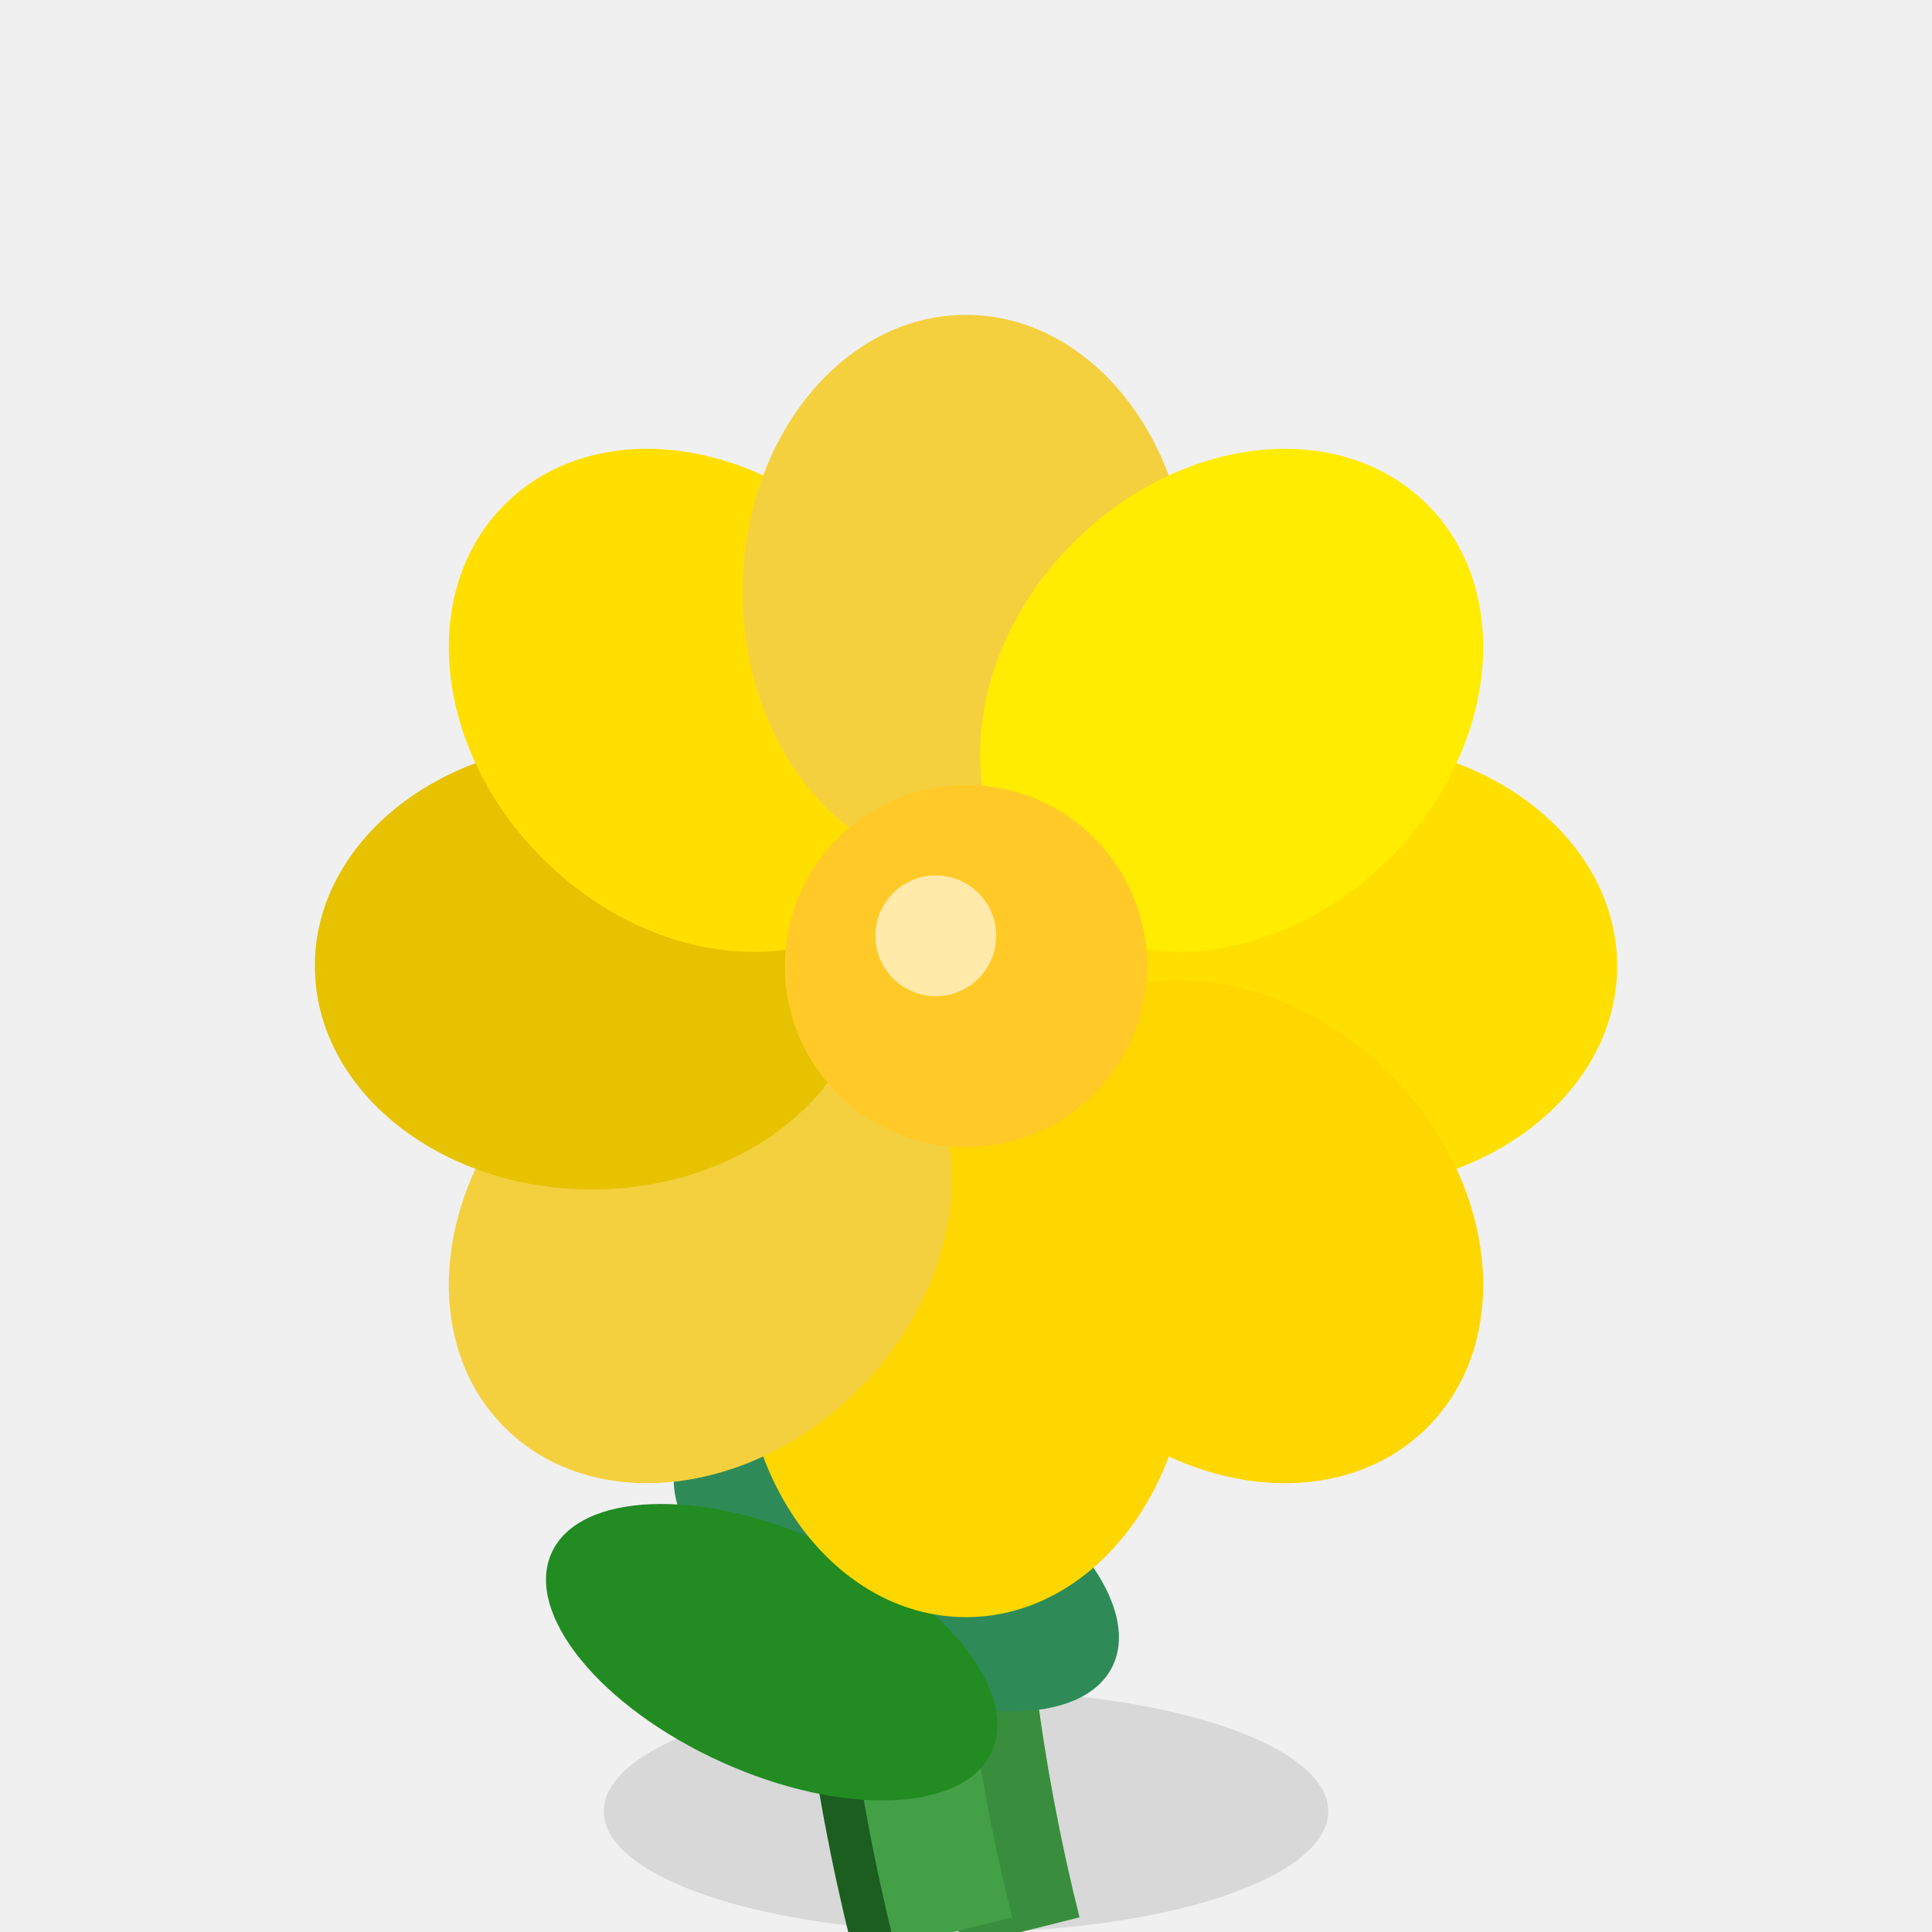
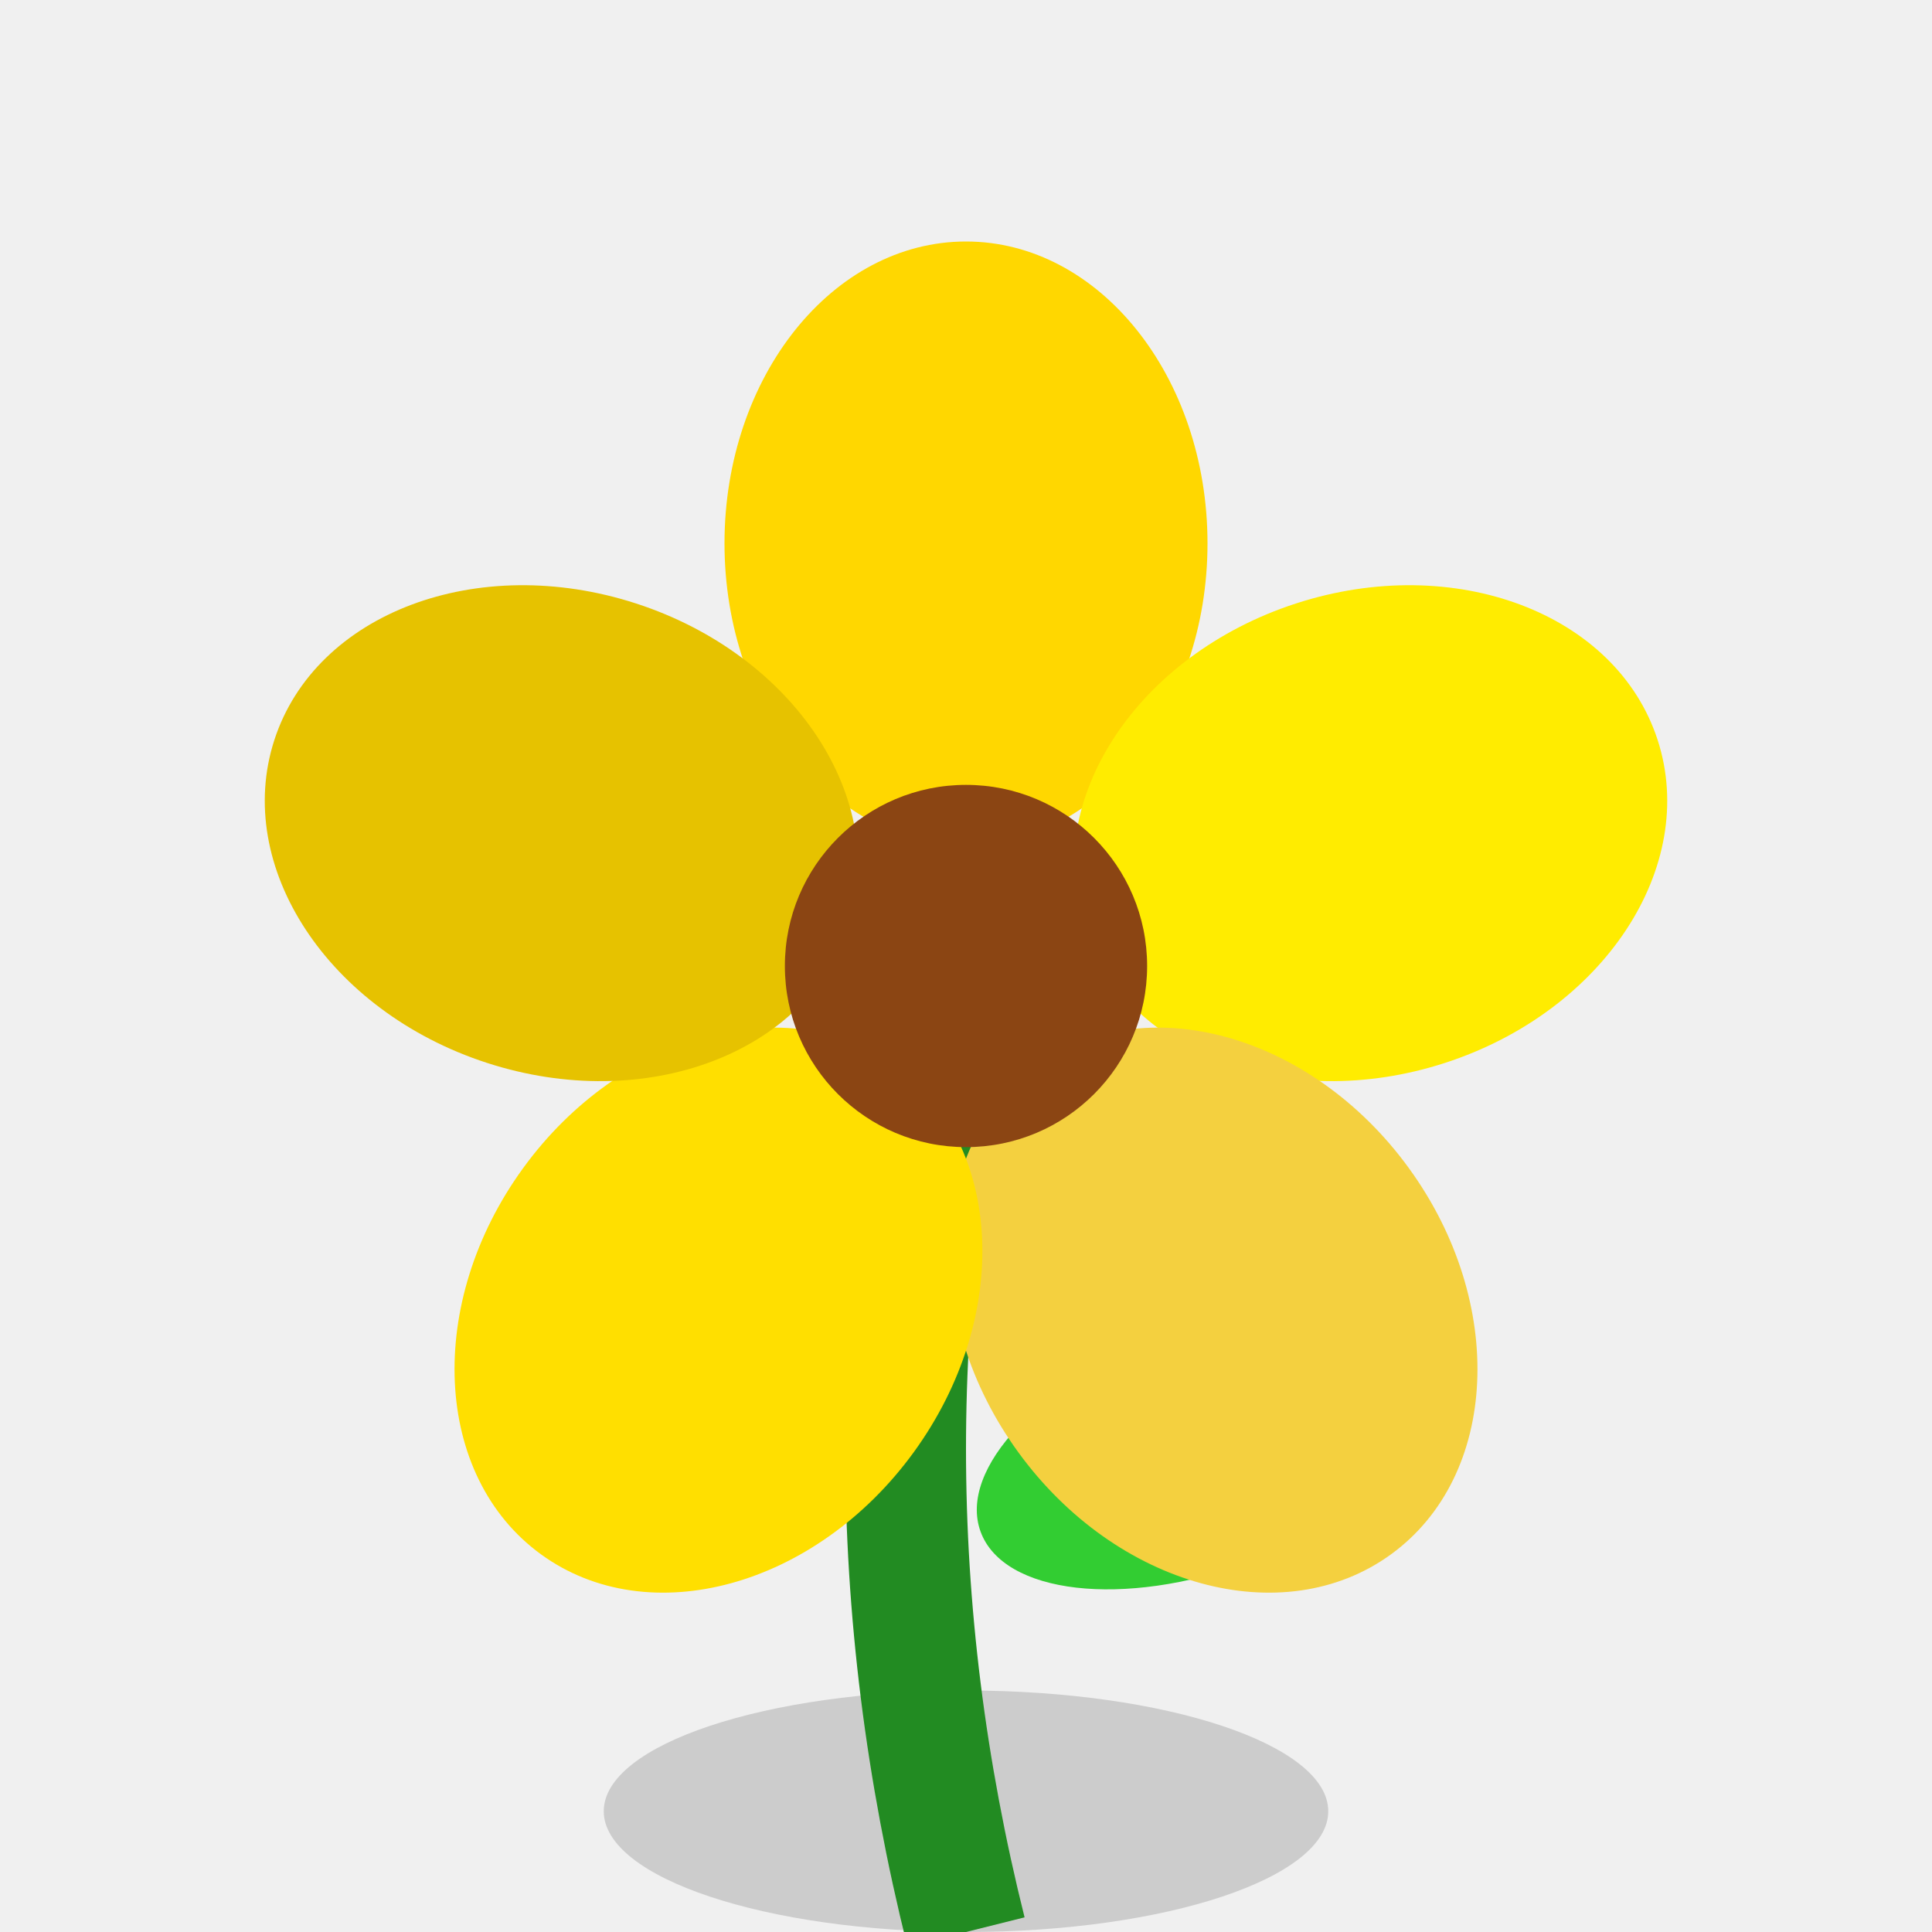
<svg xmlns="http://www.w3.org/2000/svg" width="32" height="32" viewBox="0 0 32 32">
-   <ellipse cx="16" cy="30" rx="6" ry="2" fill="rgba(0,0,0,0.1)" />
-   <path d="M16.91,32 Q14.91,24 16.91,16" stroke="#388e3c" stroke-width="2" fill="none" />
-   <path d="M15.078,32 Q13.078,24 15.078,16" stroke="#1b5e20" stroke-width="2" fill="none" />
-   <path d="M15.794,32 Q13.794,24 15.794,16" stroke="#43a047" stroke-width="2" fill="none" />
-   <ellipse cx="14.846" cy="25.816" rx="4" ry="2" fill="#2e8b57" transform="rotate(26.64094 14.84611 25.81621)" />
-   <ellipse cx="12.782" cy="27.366" rx="4" ry="2" fill="#228b22" transform="rotate(24.27407 12.78236 27.36626)" />
-   <ellipse cx="22.2" cy="16.0" rx="4.585" ry="3.7" fill="#ffdf00" transform="rotate(0 22.2 16.0)" />
-   <ellipse cx="20.4" cy="20.4" rx="4.585" ry="3.7" fill="#ffd700" transform="rotate(45 20.4 20.4)" />
-   <ellipse cx="16.0" cy="22.2" rx="4.585" ry="3.7" fill="#ffd700" transform="rotate(90 16.0 22.2)" />
-   <ellipse cx="11.6" cy="20.4" rx="4.585" ry="3.7" fill="#f4d03f" transform="rotate(135 11.6 20.4)" />
-   <ellipse cx="9.8" cy="16.0" rx="4.585" ry="3.7" fill="#e6c200" transform="rotate(180 9.8 16.0)" />
-   <ellipse cx="11.6" cy="11.6" rx="4.585" ry="3.7" fill="#ffdf00" transform="rotate(225 11.6 11.6)" />
-   <ellipse cx="16.0" cy="9.8" rx="4.585" ry="3.7" fill="#f4d03f" transform="rotate(270 16.0 9.8)" />
-   <ellipse cx="20.4" cy="11.6" rx="4.585" ry="3.7" fill="#ffec00" transform="rotate(315 20.4 11.6)" />
-   <circle cx="16" cy="16" r="3" fill="#ffca28" />
-   <circle cx="15.5" cy="15.5" r="1" fill="#fff" opacity="0.6" />
+   <ellipse cx="16" cy="30" rx="6" ry="2" fill="rgba(0,0,0,0.15)" />
+   <path d="M16,32 Q14,24 16,16" stroke="#228b22" stroke-width="2" fill="none" />
+   <ellipse cx="20" cy="24" rx="4" ry="2" fill="#32cd32" transform="rotate(-20 20 24)" />
+   <ellipse cx="16.0" cy="9.0" rx="4" ry="5" fill="#ffd700" transform="rotate(0 16.0 9.0)" />
+   <ellipse cx="22.7" cy="13.8" rx="4" ry="5" fill="#ffec00" transform="rotate(72 22.7 13.8)" />
+   <ellipse cx="20.1" cy="21.7" rx="4" ry="5" fill="#f4d03f" transform="rotate(144 20.1 21.7)" />
+   <ellipse cx="11.9" cy="21.7" rx="4" ry="5" fill="#ffdf00" transform="rotate(216 11.9 21.7)" />
+   <ellipse cx="9.3" cy="13.8" rx="4" ry="5" fill="#e6c200" transform="rotate(288 9.3 13.8)" />
+   <circle cx="16" cy="16" r="3" fill="#8b4513" />
</svg>
